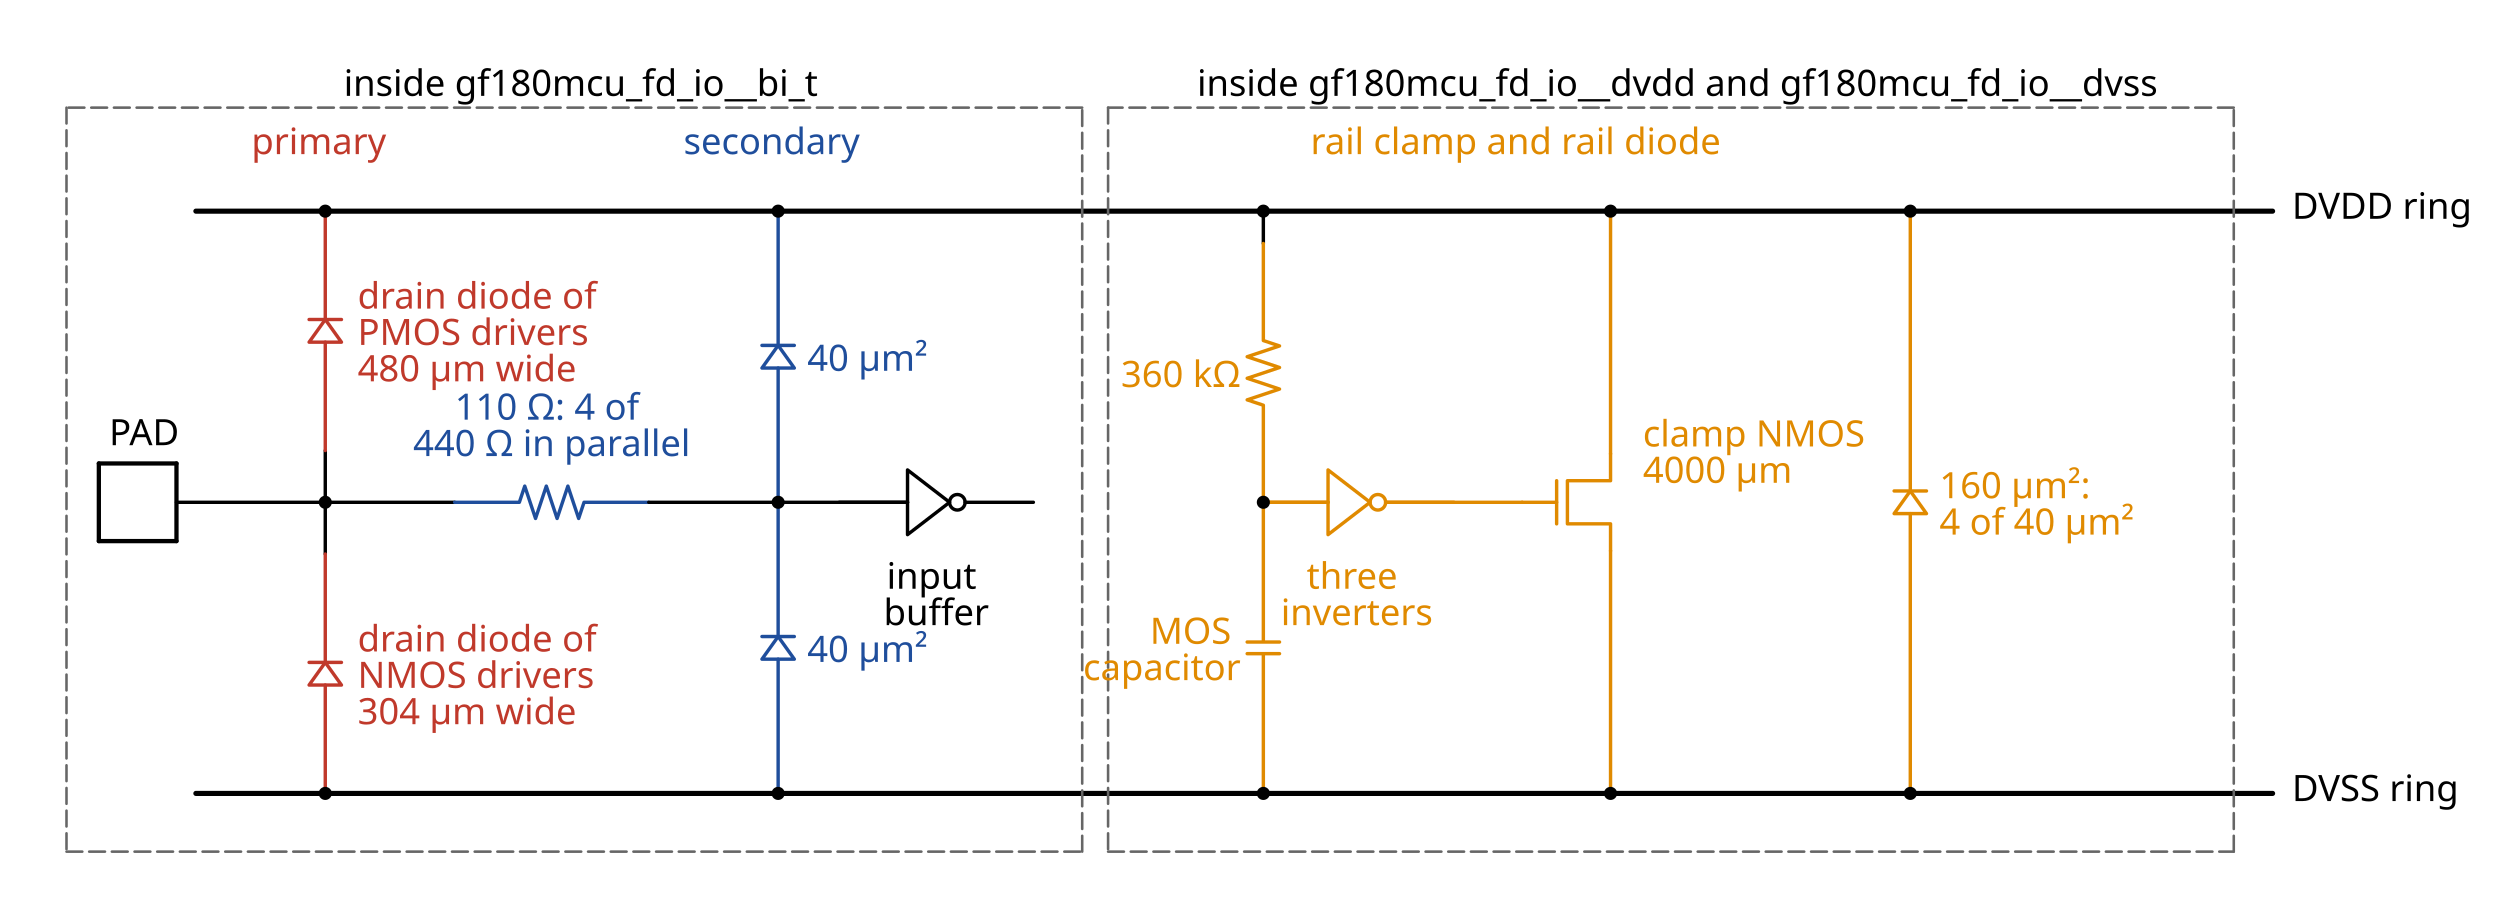
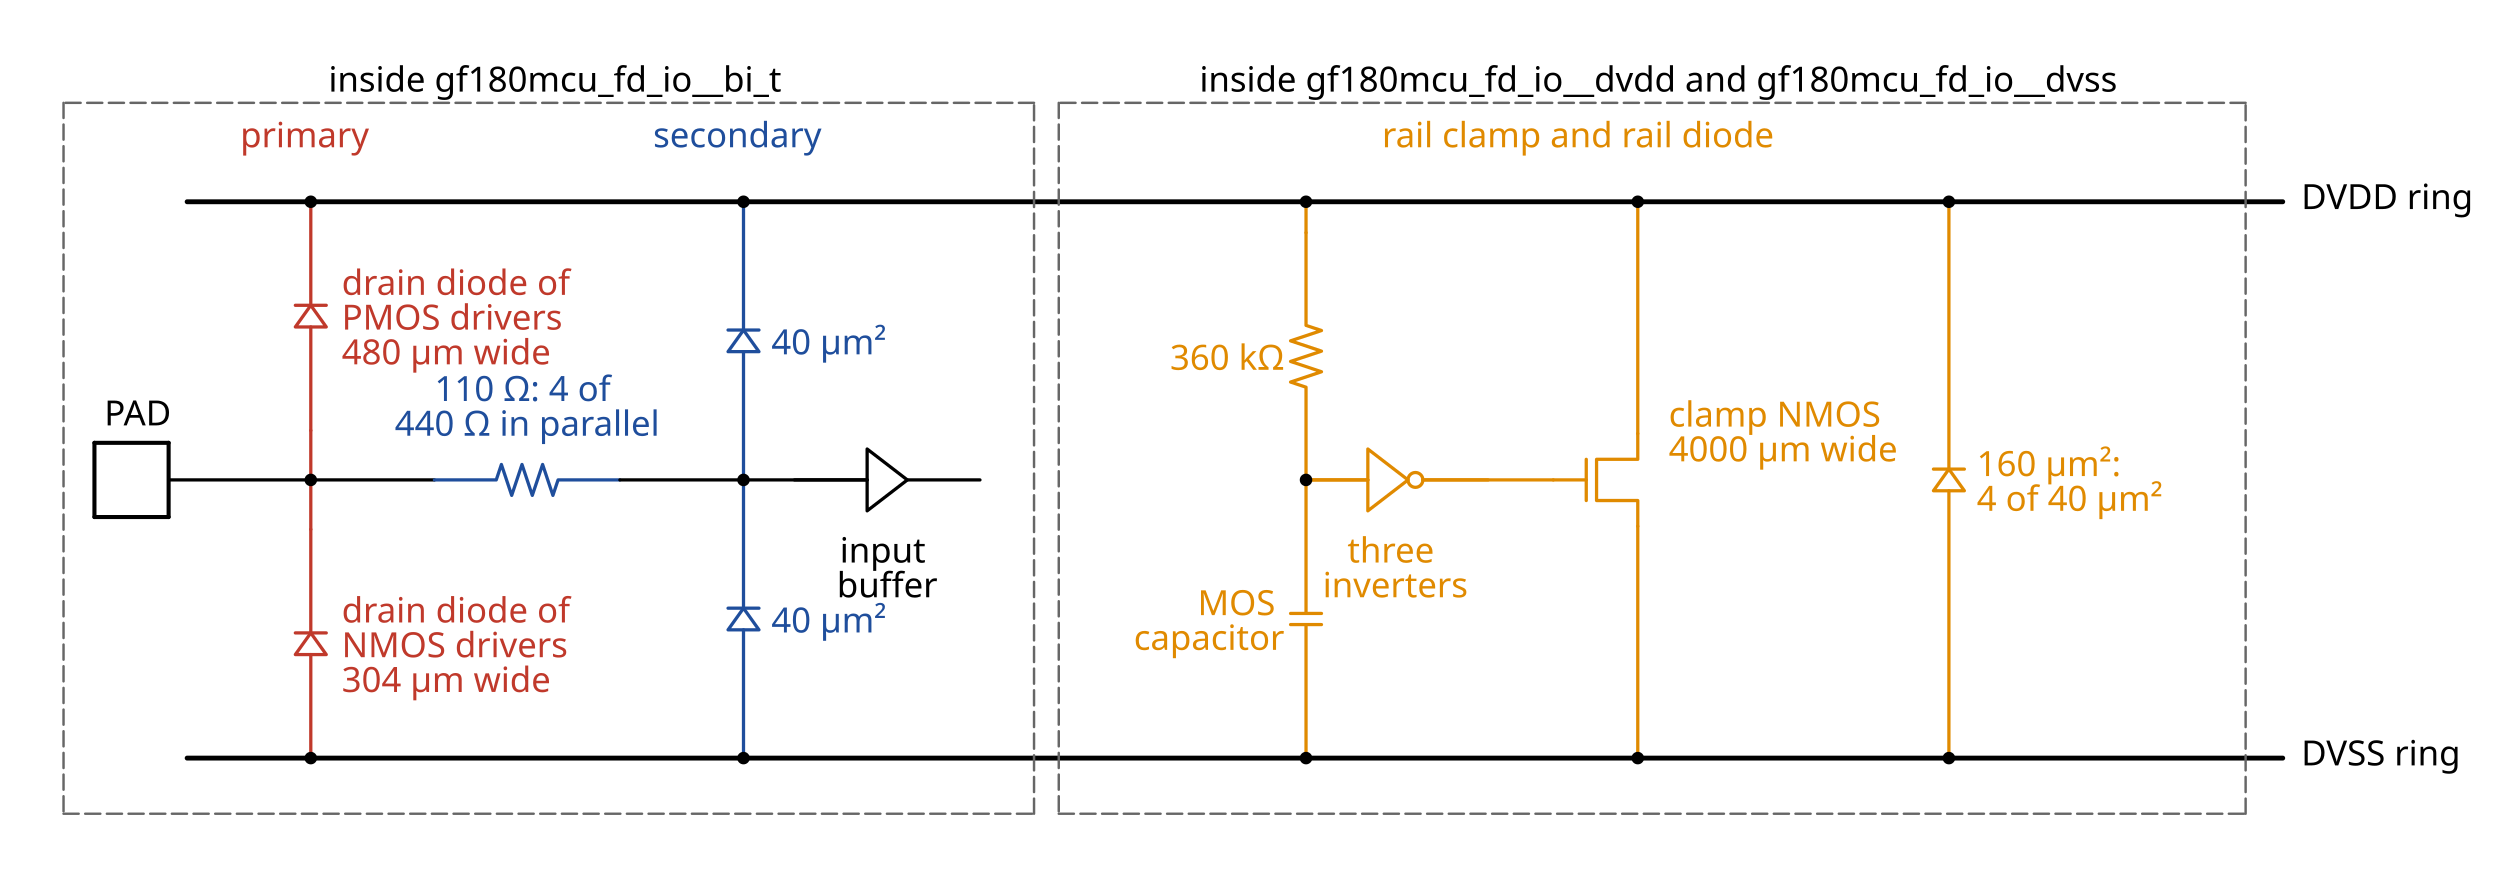
- <svg xmlns="http://www.w3.org/2000/svg" xml:lang="en" height="429.156pt" width="1168.561pt" viewBox="-46.2 -370.86 1168.561 429.156">
+ <svg xmlns="http://www.w3.org/2000/svg" xml:lang="en" height="429.156pt" width="1222.993pt" viewBox="-46.2 -370.86 1222.993 429.156">
  <polygon points="98.28,-210.924 105.84,-221.508 113.4,-210.924 " style="stroke:#c0392b;fill:none;stroke-width:1.6;stroke-dasharray:-;stroke-linecap:round;stroke-linejoin:round;" />
  <polygon points="98.28,-50.652 105.84,-61.236 113.4,-50.652 " style="stroke:#c0392b;fill:none;stroke-width:1.6;stroke-dasharray:-;stroke-linecap:round;stroke-linejoin:round;" />
  <polygon points="309.96,-198.828 317.52,-209.412 325.08,-198.828 " style="stroke:#1f4e9c;fill:none;stroke-width:1.6;stroke-dasharray:-;stroke-linecap:round;stroke-linejoin:round;" />
  <polygon points="309.96,-62.748 317.52,-73.332 325.08,-62.748 " style="stroke:#1f4e9c;fill:none;stroke-width:1.6;stroke-dasharray:-;stroke-linecap:round;stroke-linejoin:round;" />
-   <circle cx="401.285" cy="-136.08" r="3.629" style="stroke:black;fill:none;stroke-width:1.6;stroke-dasharray:-;" />
-   <circle cx="597.845" cy="-136.08" r="3.629" style="stroke:#e08a00;fill:none;stroke-width:1.6;stroke-dasharray:-;" />
-   <polygon points="839.16,-130.788 846.72,-141.372 854.28,-130.788 " style="stroke:#e08a00;fill:none;stroke-width:1.6;stroke-dasharray:-;stroke-linecap:round;stroke-linejoin:round;" />
-   <path d="M 45.36,-272.16 L 530.712,-272.16 L 1016.064,-272.16" style="stroke:black;fill:none;stroke-width:2.4;stroke-dasharray:-;stroke-linecap:round;stroke-linejoin:round;" />
-   <path d="M 45.36,-0.0 L 530.712,-0 L 1016.064,-0" style="stroke:black;fill:none;stroke-width:2.4;stroke-dasharray:-;stroke-linecap:round;stroke-linejoin:round;" />
+   <circle cx="646.229" cy="-136.08" r="3.629" style="stroke:#e08a00;fill:none;stroke-width:1.6;stroke-dasharray:-;" />
+   <polygon points="899.64,-130.788 907.2,-141.372 914.76,-130.788 " style="stroke:#e08a00;fill:none;stroke-width:1.6;stroke-dasharray:-;stroke-linecap:round;stroke-linejoin:round;" />
+   <path d="M 45.36,-272.16 L 557.928,-272.16 L 1070.496,-272.16" style="stroke:black;fill:none;stroke-width:2.4;stroke-dasharray:-;stroke-linecap:round;stroke-linejoin:round;" />
+   <path d="M 45.36,-0.0 L 557.928,-0 L 1070.496,-0" style="stroke:black;fill:none;stroke-width:2.4;stroke-dasharray:-;stroke-linecap:round;stroke-linejoin:round;" />
  <path d="M 0.0,-117.936 L 18.144,-117.936 L 36.288,-117.936" style="stroke:black;fill:none;stroke-width:2.0;stroke-dasharray:-;stroke-linecap:round;stroke-linejoin:round;" />
  <path d="M 36.288,-117.936 L 36.288,-136.08 L 36.288,-154.224" style="stroke:black;fill:none;stroke-width:2.0;stroke-dasharray:-;stroke-linecap:round;stroke-linejoin:round;" />
  <path d="M 36.288,-154.224 L 18.144,-154.224 L 0,-154.224" style="stroke:black;fill:none;stroke-width:2.0;stroke-dasharray:-;stroke-linecap:round;stroke-linejoin:round;" />
  <path d="M 0.0,-154.224 L 0,-136.08 L 0,-117.936" style="stroke:black;fill:none;stroke-width:2.0;stroke-dasharray:-;stroke-linecap:round;stroke-linejoin:round;" />
  <path d="M 36.288,-136.08 L 71.064,-136.08 L 105.84,-136.08" style="stroke:black;fill:none;stroke-width:1.6;stroke-dasharray:-;stroke-linecap:round;stroke-linejoin:round;" />
-   <path d="M 105.84,-136.08 L 105.84,-148.176 L 105.84,-160.272" style="stroke:black;fill:none;stroke-width:1.6;stroke-dasharray:-;stroke-linecap:round;stroke-linejoin:round;" />
+   <path d="M 105.84,-136.08 L 105.84,-148.176 L 105.84,-160.272" style="stroke:#c0392b;fill:none;stroke-width:1.6;stroke-dasharray:-;stroke-linecap:round;stroke-linejoin:round;" />
  <path d="M 105.84,-160.272 L 105.84,-210.924 M 98.28,-221.508 L 113.4,-221.508 M 105.84,-221.508 L 105.84,-272.16" style="stroke:#c0392b;fill:none;stroke-width:1.6;stroke-dasharray:-;stroke-linecap:round;stroke-linejoin:round;" />
-   <path d="M 105.84,-136.08 L 105.84,-123.984 L 105.84,-111.888" style="stroke:black;fill:none;stroke-width:1.6;stroke-dasharray:-;stroke-linecap:round;stroke-linejoin:round;" />
+   <path d="M 105.84,-136.08 L 105.84,-123.984 L 105.84,-111.888" style="stroke:#c0392b;fill:none;stroke-width:1.6;stroke-dasharray:-;stroke-linecap:round;stroke-linejoin:round;" />
  <path d="M 105.84,-0.0 L 105.84,-50.652 M 98.28,-61.236 L 113.4,-61.236 M 105.84,-61.236 L 105.84,-111.888" style="stroke:#c0392b;fill:none;stroke-width:1.6;stroke-dasharray:-;stroke-linecap:round;stroke-linejoin:round;" />
  <path d="M 105.84,-136.08 L 136.08,-136.08 L 166.32,-136.08" style="stroke:black;fill:none;stroke-width:1.6;stroke-dasharray:-;stroke-linecap:round;stroke-linejoin:round;" />
  <path d="M 166.32,-136.08 L 196.56,-136.08 L 199.08,-143.64 L 204.12,-128.52 L 209.16,-143.64 L 214.2,-128.52 L 219.24,-143.64 L 224.28,-128.52 L 226.8,-136.08 L 257.04,-136.08" style="stroke:#1f4e9c;fill:none;stroke-width:1.6;stroke-dasharray:-;stroke-linecap:round;stroke-linejoin:round;" />
  <path d="M 257.04,-136.08 L 287.28,-136.08 L 317.52,-136.08" style="stroke:black;fill:none;stroke-width:1.6;stroke-dasharray:-;stroke-linecap:round;stroke-linejoin:round;" />
  <path d="M 317.52,-136.08 L 317.52,-198.828 M 309.96,-209.412 L 325.08,-209.412 M 317.52,-209.412 L 317.52,-272.16" style="stroke:#1f4e9c;fill:none;stroke-width:1.6;stroke-dasharray:-;stroke-linecap:round;stroke-linejoin:round;" />
  <path d="M 317.52,-0.0 L 317.52,-62.748 M 309.96,-73.332 L 325.08,-73.332 M 317.52,-73.332 L 317.52,-136.08" style="stroke:#1f4e9c;fill:none;stroke-width:1.6;stroke-dasharray:-;stroke-linecap:round;stroke-linejoin:round;" />
  <path d="M 317.52,-136.08 L 347.76,-136.08 L 378,-136.08" style="stroke:black;fill:none;stroke-width:1.6;stroke-dasharray:-;stroke-linecap:round;stroke-linejoin:round;" />
-   <path d="M 346.097,-136.08 L 378,-136.08 M 404.914,-136.08 L 436.817,-136.08" style="stroke:black;fill:none;stroke-width:1.6;stroke-dasharray:-;stroke-linecap:round;stroke-linejoin:round;" />
+   <path d="M 342.468,-136.08 L 378,-136.08 M 397.656,-136.08 L 433.188,-136.08" style="stroke:black;fill:none;stroke-width:1.6;stroke-dasharray:-;stroke-linecap:round;stroke-linejoin:round;" />
  <path d="M 378.0,-151.2 L 397.656,-136.08 L 378,-120.96 L 378,-151.2" style="stroke:black;fill:none;stroke-width:1.6;stroke-dasharray:-;stroke-linecap:round;stroke-linejoin:round;" />
-   <path d="M 544.32,-272.16 L 544.32,-264.6 L 544.32,-257.04" style="stroke:black;fill:none;stroke-width:1.6;stroke-dasharray:-;stroke-linecap:round;stroke-linejoin:round;" />
-   <path d="M 544.32,-257.04 L 544.32,-211.68 L 551.88,-209.16 L 536.76,-204.12 L 551.88,-199.08 L 536.76,-194.04 L 551.88,-189 L 536.76,-183.96 L 544.32,-181.44 L 544.32,-136.08" style="stroke:#e08a00;fill:none;stroke-width:1.6;stroke-dasharray:-;stroke-linecap:round;stroke-linejoin:round;" />
-   <path d="M 544.32,-136.08 L 544.32,-70.762 M 551.88,-70.762 L 536.76,-70.762 M 551.88,-65.318 L 536.76,-65.318 M 544.32,-65.318 L 544.32,-0" style="stroke:#e08a00;fill:none;stroke-width:1.6;stroke-dasharray:-;stroke-linecap:round;stroke-linejoin:round;" />
-   <path d="M 544.32,-136.08 L 559.44,-136.08 L 574.56,-136.08" style="stroke:#e08a00;fill:none;stroke-width:1.6;stroke-dasharray:-;stroke-linecap:round;stroke-linejoin:round;" />
-   <path d="M 542.657,-136.08 L 574.56,-136.08 M 601.474,-136.08 L 633.377,-136.08" style="stroke:#e08a00;fill:none;stroke-width:1.6;stroke-dasharray:-;stroke-linecap:round;stroke-linejoin:round;" />
-   <path d="M 574.56,-151.2 L 594.216,-136.08 L 574.56,-120.96 L 574.56,-151.2" style="stroke:#e08a00;fill:none;stroke-width:1.6;stroke-dasharray:-;stroke-linecap:round;stroke-linejoin:round;" />
-   <path d="M 601.474,-136.08 L 633.377,-136.08 L 665.28,-136.08" style="stroke:#e08a00;fill:none;stroke-width:1.6;stroke-dasharray:-;stroke-linecap:round;stroke-linejoin:round;" />
-   <path d="M 706.608,-113.4 L 706.608,-126 L 686.448,-126 L 686.448,-146.16 L 706.608,-146.16 L 706.608,-158.76" style="stroke:#e08a00;fill:none;stroke-width:1.6;stroke-dasharray:-;stroke-linecap:round;stroke-linejoin:round;" />
-   <path d="M 681.408,-126.0 L 681.408,-146.16" style="stroke:#e08a00;fill:none;stroke-width:1.6;stroke-dasharray:-;stroke-linecap:round;stroke-linejoin:round;" />
-   <path d="M 665.28,-136.08 L 681.408,-136.08" style="stroke:#e08a00;fill:none;stroke-width:1.6;stroke-dasharray:-;stroke-linecap:round;stroke-linejoin:round;" />
-   <path d="M 706.608,-158.76 L 706.608,-215.46 L 706.608,-272.16" style="stroke:#e08a00;fill:none;stroke-width:1.6;stroke-dasharray:-;stroke-linecap:round;stroke-linejoin:round;" />
-   <path d="M 706.608,-113.4 L 706.608,-56.7 L 706.608,-0" style="stroke:#e08a00;fill:none;stroke-width:1.6;stroke-dasharray:-;stroke-linecap:round;stroke-linejoin:round;" />
-   <path d="M 846.72,-0.0 L 846.72,-130.788 M 839.16,-141.372 L 854.28,-141.372 M 846.72,-141.372 L 846.72,-272.16" style="stroke:#e08a00;fill:none;stroke-width:1.6;stroke-dasharray:-;stroke-linecap:round;stroke-linejoin:round;" />
+   <path d="M 592.704,-272.16 L 592.704,-264.6 L 592.704,-257.04" style="stroke:#e08a00;fill:none;stroke-width:1.6;stroke-dasharray:-;stroke-linecap:round;stroke-linejoin:round;" />
+   <path d="M 592.704,-257.04 L 592.704,-211.68 L 600.264,-209.16 L 585.144,-204.12 L 600.264,-199.08 L 585.144,-194.04 L 600.264,-189 L 585.144,-183.96 L 592.704,-181.44 L 592.704,-136.08" style="stroke:#e08a00;fill:none;stroke-width:1.6;stroke-dasharray:-;stroke-linecap:round;stroke-linejoin:round;" />
+   <path d="M 592.704,-136.08 L 592.704,-70.762 M 600.264,-70.762 L 585.144,-70.762 M 600.264,-65.318 L 585.144,-65.318 M 592.704,-65.318 L 592.704,-0" style="stroke:#e08a00;fill:none;stroke-width:1.6;stroke-dasharray:-;stroke-linecap:round;stroke-linejoin:round;" />
+   <path d="M 592.704,-136.08 L 607.824,-136.08 L 622.944,-136.08" style="stroke:#e08a00;fill:none;stroke-width:1.6;stroke-dasharray:-;stroke-linecap:round;stroke-linejoin:round;" />
+   <path d="M 591.041,-136.08 L 622.944,-136.08 M 649.858,-136.08 L 681.761,-136.08" style="stroke:#e08a00;fill:none;stroke-width:1.6;stroke-dasharray:-;stroke-linecap:round;stroke-linejoin:round;" />
+   <path d="M 622.944,-151.2 L 642.6,-136.08 L 622.944,-120.96 L 622.944,-151.2" style="stroke:#e08a00;fill:none;stroke-width:1.6;stroke-dasharray:-;stroke-linecap:round;stroke-linejoin:round;" />
+   <path d="M 649.858,-136.08 L 681.761,-136.08 L 713.664,-136.08" style="stroke:#e08a00;fill:none;stroke-width:1.6;stroke-dasharray:-;stroke-linecap:round;stroke-linejoin:round;" />
+   <path d="M 754.992,-113.4 L 754.992,-126 L 734.832,-126 L 734.832,-146.16 L 754.992,-146.16 L 754.992,-158.76" style="stroke:#e08a00;fill:none;stroke-width:1.6;stroke-dasharray:-;stroke-linecap:round;stroke-linejoin:round;" />
+   <path d="M 729.792,-126.0 L 729.792,-146.16" style="stroke:#e08a00;fill:none;stroke-width:1.6;stroke-dasharray:-;stroke-linecap:round;stroke-linejoin:round;" />
+   <path d="M 713.664,-136.08 L 729.792,-136.08" style="stroke:#e08a00;fill:none;stroke-width:1.6;stroke-dasharray:-;stroke-linecap:round;stroke-linejoin:round;" />
+   <path d="M 754.992,-158.76 L 754.992,-215.46 L 754.992,-272.16" style="stroke:#e08a00;fill:none;stroke-width:1.6;stroke-dasharray:-;stroke-linecap:round;stroke-linejoin:round;" />
+   <path d="M 754.992,-113.4 L 754.992,-56.7 L 754.992,-0" style="stroke:#e08a00;fill:none;stroke-width:1.6;stroke-dasharray:-;stroke-linecap:round;stroke-linejoin:round;" />
+   <path d="M 907.2,-0.0 L 907.2,-130.788 M 899.64,-141.372 L 914.76,-141.372 M 907.2,-141.372 L 907.2,-272.16" style="stroke:#e08a00;fill:none;stroke-width:1.6;stroke-dasharray:-;stroke-linecap:round;stroke-linejoin:round;" />
  <path d="M -15.12,27.216 L 222.264,27.216 L 459.648,27.216" style="stroke:#666666;fill:none;stroke-width:1.2;stroke-dasharray:7.4,3.2;stroke-linecap:round;stroke-linejoin:round;" />
  <path d="M 459.648,27.216 L 459.648,-146.664 L 459.648,-320.544" style="stroke:#666666;fill:none;stroke-width:1.2;stroke-dasharray:7.4,3.2;stroke-linecap:round;stroke-linejoin:round;" />
  <path d="M 459.648,-320.544 L 222.264,-320.544 L -15.12,-320.544" style="stroke:#666666;fill:none;stroke-width:1.2;stroke-dasharray:7.4,3.2;stroke-linecap:round;stroke-linejoin:round;" />
  <path d="M -15.12,-320.544 L -15.12,-146.664 L -15.12,27.216" style="stroke:#666666;fill:none;stroke-width:1.2;stroke-dasharray:7.4,3.2;stroke-linecap:round;stroke-linejoin:round;" />
-   <path d="M 471.744,27.216 L 734.832,27.216 L 997.92,27.216" style="stroke:#666666;fill:none;stroke-width:1.2;stroke-dasharray:7.4,3.2;stroke-linecap:round;stroke-linejoin:round;" />
-   <path d="M 997.92,27.216 L 997.92,-146.664 L 997.92,-320.544" style="stroke:#666666;fill:none;stroke-width:1.2;stroke-dasharray:7.4,3.2;stroke-linecap:round;stroke-linejoin:round;" />
-   <path d="M 997.92,-320.544 L 734.832,-320.544 L 471.744,-320.544" style="stroke:#666666;fill:none;stroke-width:1.2;stroke-dasharray:7.4,3.2;stroke-linecap:round;stroke-linejoin:round;" />
+   <path d="M 471.744,27.216 L 762.048,27.216 L 1052.352,27.216" style="stroke:#666666;fill:none;stroke-width:1.2;stroke-dasharray:7.4,3.2;stroke-linecap:round;stroke-linejoin:round;" />
+   <path d="M 1052.352,27.216 L 1052.352,-146.664 L 1052.352,-320.544" style="stroke:#666666;fill:none;stroke-width:1.2;stroke-dasharray:7.4,3.2;stroke-linecap:round;stroke-linejoin:round;" />
+   <path d="M 1052.352,-320.544 L 762.048,-320.544 L 471.744,-320.544" style="stroke:#666666;fill:none;stroke-width:1.2;stroke-dasharray:7.4,3.2;stroke-linecap:round;stroke-linejoin:round;" />
  <path d="M 471.744,-320.544 L 471.744,-146.664 L 471.744,27.216" style="stroke:#666666;fill:none;stroke-width:1.2;stroke-dasharray:7.4,3.2;stroke-linecap:round;stroke-linejoin:round;" />
-   <text x="1025.136" y="-292.184" dominant-baseline="central" fill="black" font-size="17" font-family="sans" text-anchor="start">
-     <tspan x="1025.136" dy="17">DVDD ring</tspan>
+   <text x="1079.568" y="-292.184" dominant-baseline="central" fill="black" font-size="17" font-family="sans" text-anchor="start">
+     <tspan x="1079.568" dy="17">DVDD ring</tspan>
  </text>
-   <text x="1025.136" y="-20.024" dominant-baseline="central" fill="black" font-size="17" font-family="sans" text-anchor="start">
-     <tspan x="1025.136" dy="17">DVSS ring</tspan>
+   <text x="1079.568" y="-20.024" dominant-baseline="central" fill="black" font-size="17" font-family="sans" text-anchor="start">
+     <tspan x="1079.568" dy="17">DVSS ring</tspan>
  </text>
  <text x="21.168" y="-186.344" dominant-baseline="central" fill="black" font-size="17" font-family="sans" text-anchor="middle">
    <tspan x="21.168" dy="17">PAD</tspan>
  </text>
  <text x="120.96" y="-250.216" dominant-baseline="central" fill="#c0392b" font-size="17" font-family="sans" text-anchor="start">
    <tspan x="120.96" dy="17">drain diode of</tspan>
    <tspan x="120.96" dy="17">PMOS drivers</tspan>
    <tspan x="120.96" dy="17">480 µm wide</tspan>
  </text>
  <text x="120.96" y="-89.944" dominant-baseline="central" fill="#c0392b" font-size="17" font-family="sans" text-anchor="start">
    <tspan x="120.96" dy="17">drain diode of</tspan>
    <tspan x="120.96" dy="17">NMOS drivers</tspan>
    <tspan x="120.96" dy="17">304 µm wide</tspan>
  </text>
  <text x="211.68" y="-186.712" dominant-baseline="ideographic" fill="#1f4e9c" font-size="17" font-family="sans" text-anchor="middle">
    <tspan x="211.68" dy="17">110 Ω: 4 of</tspan>
    <tspan x="211.68" dy="17">440 Ω in parallel</tspan>
  </text>
  <text x="331.128" y="-221.12" dominant-baseline="central" fill="#1f4e9c" font-size="17" font-family="sans" text-anchor="start">
    <tspan x="331.128" dy="17">40 µm²</tspan>
  </text>
  <text x="331.128" y="-85.04" dominant-baseline="central" fill="#1f4e9c" font-size="17" font-family="sans" text-anchor="start">
    <tspan x="331.128" dy="17">40 µm²</tspan>
  </text>
-   <text x="391.457" y="-125.864" dominant-baseline="hanging" fill="black" font-size="17" font-family="sans" text-anchor="middle">
-     <tspan x="391.457" dy="17">input</tspan>
-     <tspan x="391.457" dy="17">buffer</tspan>
+   <text x="387.828" y="-125.864" dominant-baseline="hanging" fill="black" font-size="17" font-family="sans" text-anchor="middle">
+     <tspan x="387.828" dy="17">input</tspan>
+     <tspan x="387.828" dy="17">buffer</tspan>
  </text>
-   <text x="533.736" y="-213.56" dominant-baseline="central" fill="#e08a00" font-size="17" font-family="sans" text-anchor="end">
-     <tspan x="533.736" dy="17">360 kΩ</tspan>
+   <text x="582.12" y="-213.56" dominant-baseline="central" fill="#e08a00" font-size="17" font-family="sans" text-anchor="end">
+     <tspan x="582.12" dy="17">360 kΩ</tspan>
  </text>
-   <text x="533.736" y="-93.54" dominant-baseline="central" fill="#e08a00" font-size="17" font-family="sans" text-anchor="end">
-     <tspan x="533.736" dy="17">MOS</tspan>
-     <tspan x="533.736" dy="17">capacitor</tspan>
+   <text x="582.12" y="-93.54" dominant-baseline="central" fill="#e08a00" font-size="17" font-family="sans" text-anchor="end">
+     <tspan x="582.12" dy="17">MOS</tspan>
+     <tspan x="582.12" dy="17">capacitor</tspan>
  </text>
-   <text x="588.017" y="-125.864" dominant-baseline="hanging" fill="#e08a00" font-size="17" font-family="sans" text-anchor="middle">
-     <tspan x="588.017" dy="17">three</tspan>
-     <tspan x="588.017" dy="17">inverters</tspan>
+   <text x="636.401" y="-125.864" dominant-baseline="hanging" fill="#e08a00" font-size="17" font-family="sans" text-anchor="middle">
+     <tspan x="636.401" dy="17">three</tspan>
+     <tspan x="636.401" dy="17">inverters</tspan>
  </text>
-   <text x="721.728" y="-185.772" dominant-baseline="central" fill="#e08a00" font-size="17" font-family="sans" text-anchor="start">
-     <tspan x="721.728" dy="17">clamp NMOS</tspan>
-     <tspan x="721.728" dy="17">4000 µm</tspan>
+   <text x="770.112" y="-185.772" dominant-baseline="central" fill="#e08a00" font-size="17" font-family="sans" text-anchor="start">
+     <tspan x="770.112" dy="17">clamp NMOS</tspan>
+     <tspan x="770.112" dy="17">4000 µm wide</tspan>
  </text>
-   <text x="860.328" y="-161.58" dominant-baseline="central" fill="#e08a00" font-size="17" font-family="sans" text-anchor="start">
-     <tspan x="860.328" dy="17">160 µm²:</tspan>
-     <tspan x="860.328" dy="17">4 of 40 µm²</tspan>
+   <text x="920.808" y="-161.58" dominant-baseline="central" fill="#e08a00" font-size="17" font-family="sans" text-anchor="start">
+     <tspan x="920.808" dy="17">160 µm²:</tspan>
+     <tspan x="920.808" dy="17">4 of 40 µm²</tspan>
  </text>
  <text x="102.816" y="-322.424" dominant-baseline="central" fill="#c0392b" font-size="17" font-family="sans" text-anchor="middle">
    <tspan x="102.816" dy="17">primary</tspan>
  </text>
  <text x="314.496" y="-322.424" dominant-baseline="central" fill="#1f4e9c" font-size="17" font-family="sans" text-anchor="middle">
    <tspan x="314.496" dy="17">secondary</tspan>
  </text>
-   <text x="662.256" y="-322.424" dominant-baseline="central" fill="#e08a00" font-size="17" font-family="sans" text-anchor="middle">
-     <tspan x="662.256" dy="17">rail clamp and rail diode</tspan>
+   <text x="725.76" y="-322.424" dominant-baseline="central" fill="#e08a00" font-size="17" font-family="sans" text-anchor="middle">
+     <tspan x="725.76" dy="17">rail clamp and rail diode</tspan>
  </text>
  <text x="225.288" y="-349.64" dominant-baseline="central" fill="black" font-size="17" font-family="sans" text-anchor="middle">
    <tspan x="225.288" dy="17">inside gf180mcu_fd_io__bi_t</tspan>
  </text>
-   <text x="737.856" y="-349.64" dominant-baseline="central" fill="black" font-size="17" font-family="sans" text-anchor="middle">
-     <tspan x="737.856" dy="17">inside gf180mcu_fd_io__dvdd and gf180mcu_fd_io__dvss</tspan>
+   <text x="765.072" y="-349.64" dominant-baseline="central" fill="black" font-size="17" font-family="sans" text-anchor="middle">
+     <tspan x="765.072" dy="17">inside gf180mcu_fd_io__dvdd and gf180mcu_fd_io__dvss</tspan>
  </text>
  <circle cx="105.84" cy="-136.08" r="2.268" style="stroke:black;fill:black;stroke-width:1.6;stroke-dasharray:-;" />
  <circle cx="105.84" cy="-272.16" r="2.268" style="stroke:black;fill:black;stroke-width:1.6;stroke-dasharray:-;" />
  <circle cx="105.84" cy="-0" r="2.268" style="stroke:black;fill:black;stroke-width:1.6;stroke-dasharray:-;" />
  <circle cx="317.52" cy="-136.08" r="2.268" style="stroke:black;fill:black;stroke-width:1.6;stroke-dasharray:-;" />
  <circle cx="317.52" cy="-272.16" r="2.268" style="stroke:black;fill:black;stroke-width:1.6;stroke-dasharray:-;" />
  <circle cx="317.52" cy="-0" r="2.268" style="stroke:black;fill:black;stroke-width:1.6;stroke-dasharray:-;" />
-   <circle cx="544.32" cy="-136.08" r="2.268" style="stroke:black;fill:black;stroke-width:1.6;stroke-dasharray:-;" />
-   <circle cx="544.32" cy="-272.16" r="2.268" style="stroke:black;fill:black;stroke-width:1.6;stroke-dasharray:-;" />
-   <circle cx="544.32" cy="-0" r="2.268" style="stroke:black;fill:black;stroke-width:1.6;stroke-dasharray:-;" />
-   <circle cx="706.608" cy="-272.16" r="2.268" style="stroke:black;fill:black;stroke-width:1.6;stroke-dasharray:-;" />
-   <circle cx="706.608" cy="-0" r="2.268" style="stroke:black;fill:black;stroke-width:1.6;stroke-dasharray:-;" />
-   <circle cx="846.72" cy="-272.16" r="2.268" style="stroke:black;fill:black;stroke-width:1.6;stroke-dasharray:-;" />
-   <circle cx="846.72" cy="-0" r="2.268" style="stroke:black;fill:black;stroke-width:1.6;stroke-dasharray:-;" />
+   <circle cx="592.704" cy="-136.08" r="2.268" style="stroke:black;fill:black;stroke-width:1.6;stroke-dasharray:-;" />
+   <circle cx="592.704" cy="-272.16" r="2.268" style="stroke:black;fill:black;stroke-width:1.6;stroke-dasharray:-;" />
+   <circle cx="592.704" cy="-0" r="2.268" style="stroke:black;fill:black;stroke-width:1.6;stroke-dasharray:-;" />
+   <circle cx="754.992" cy="-272.16" r="2.268" style="stroke:black;fill:black;stroke-width:1.6;stroke-dasharray:-;" />
+   <circle cx="754.992" cy="-0" r="2.268" style="stroke:black;fill:black;stroke-width:1.6;stroke-dasharray:-;" />
+   <circle cx="907.2" cy="-272.16" r="2.268" style="stroke:black;fill:black;stroke-width:1.6;stroke-dasharray:-;" />
+   <circle cx="907.2" cy="-0" r="2.268" style="stroke:black;fill:black;stroke-width:1.6;stroke-dasharray:-;" />
</svg>
